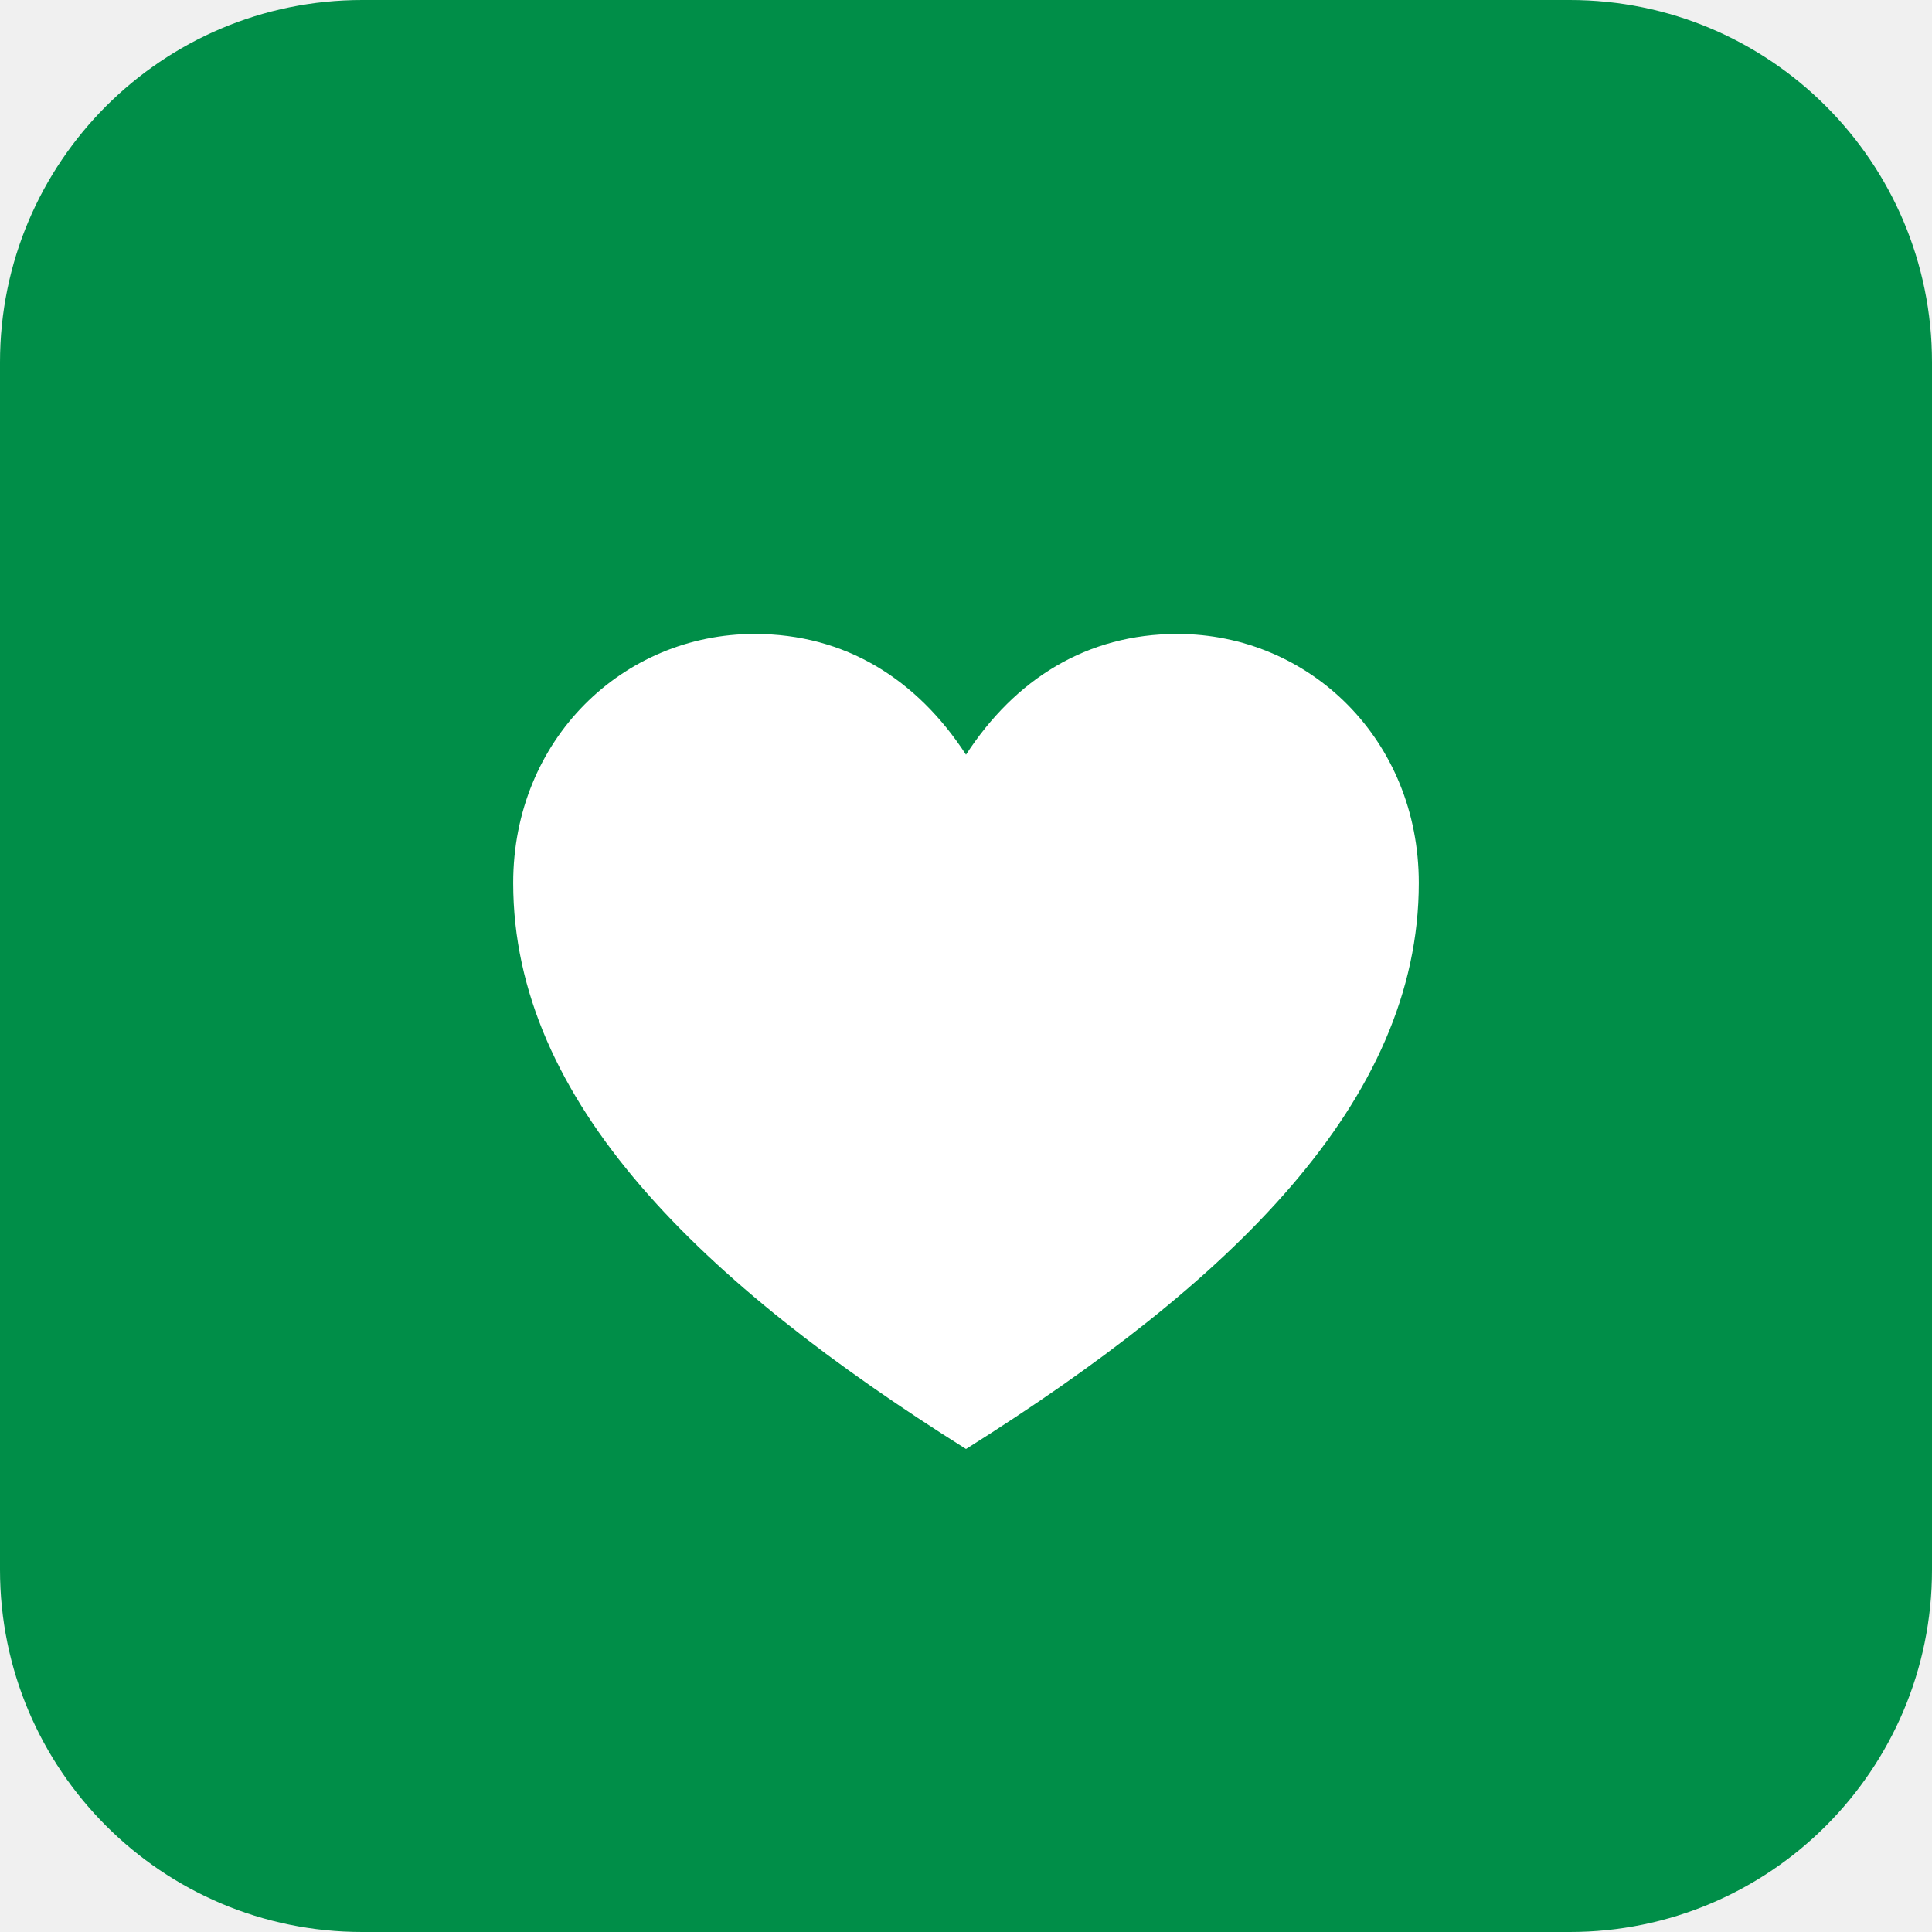
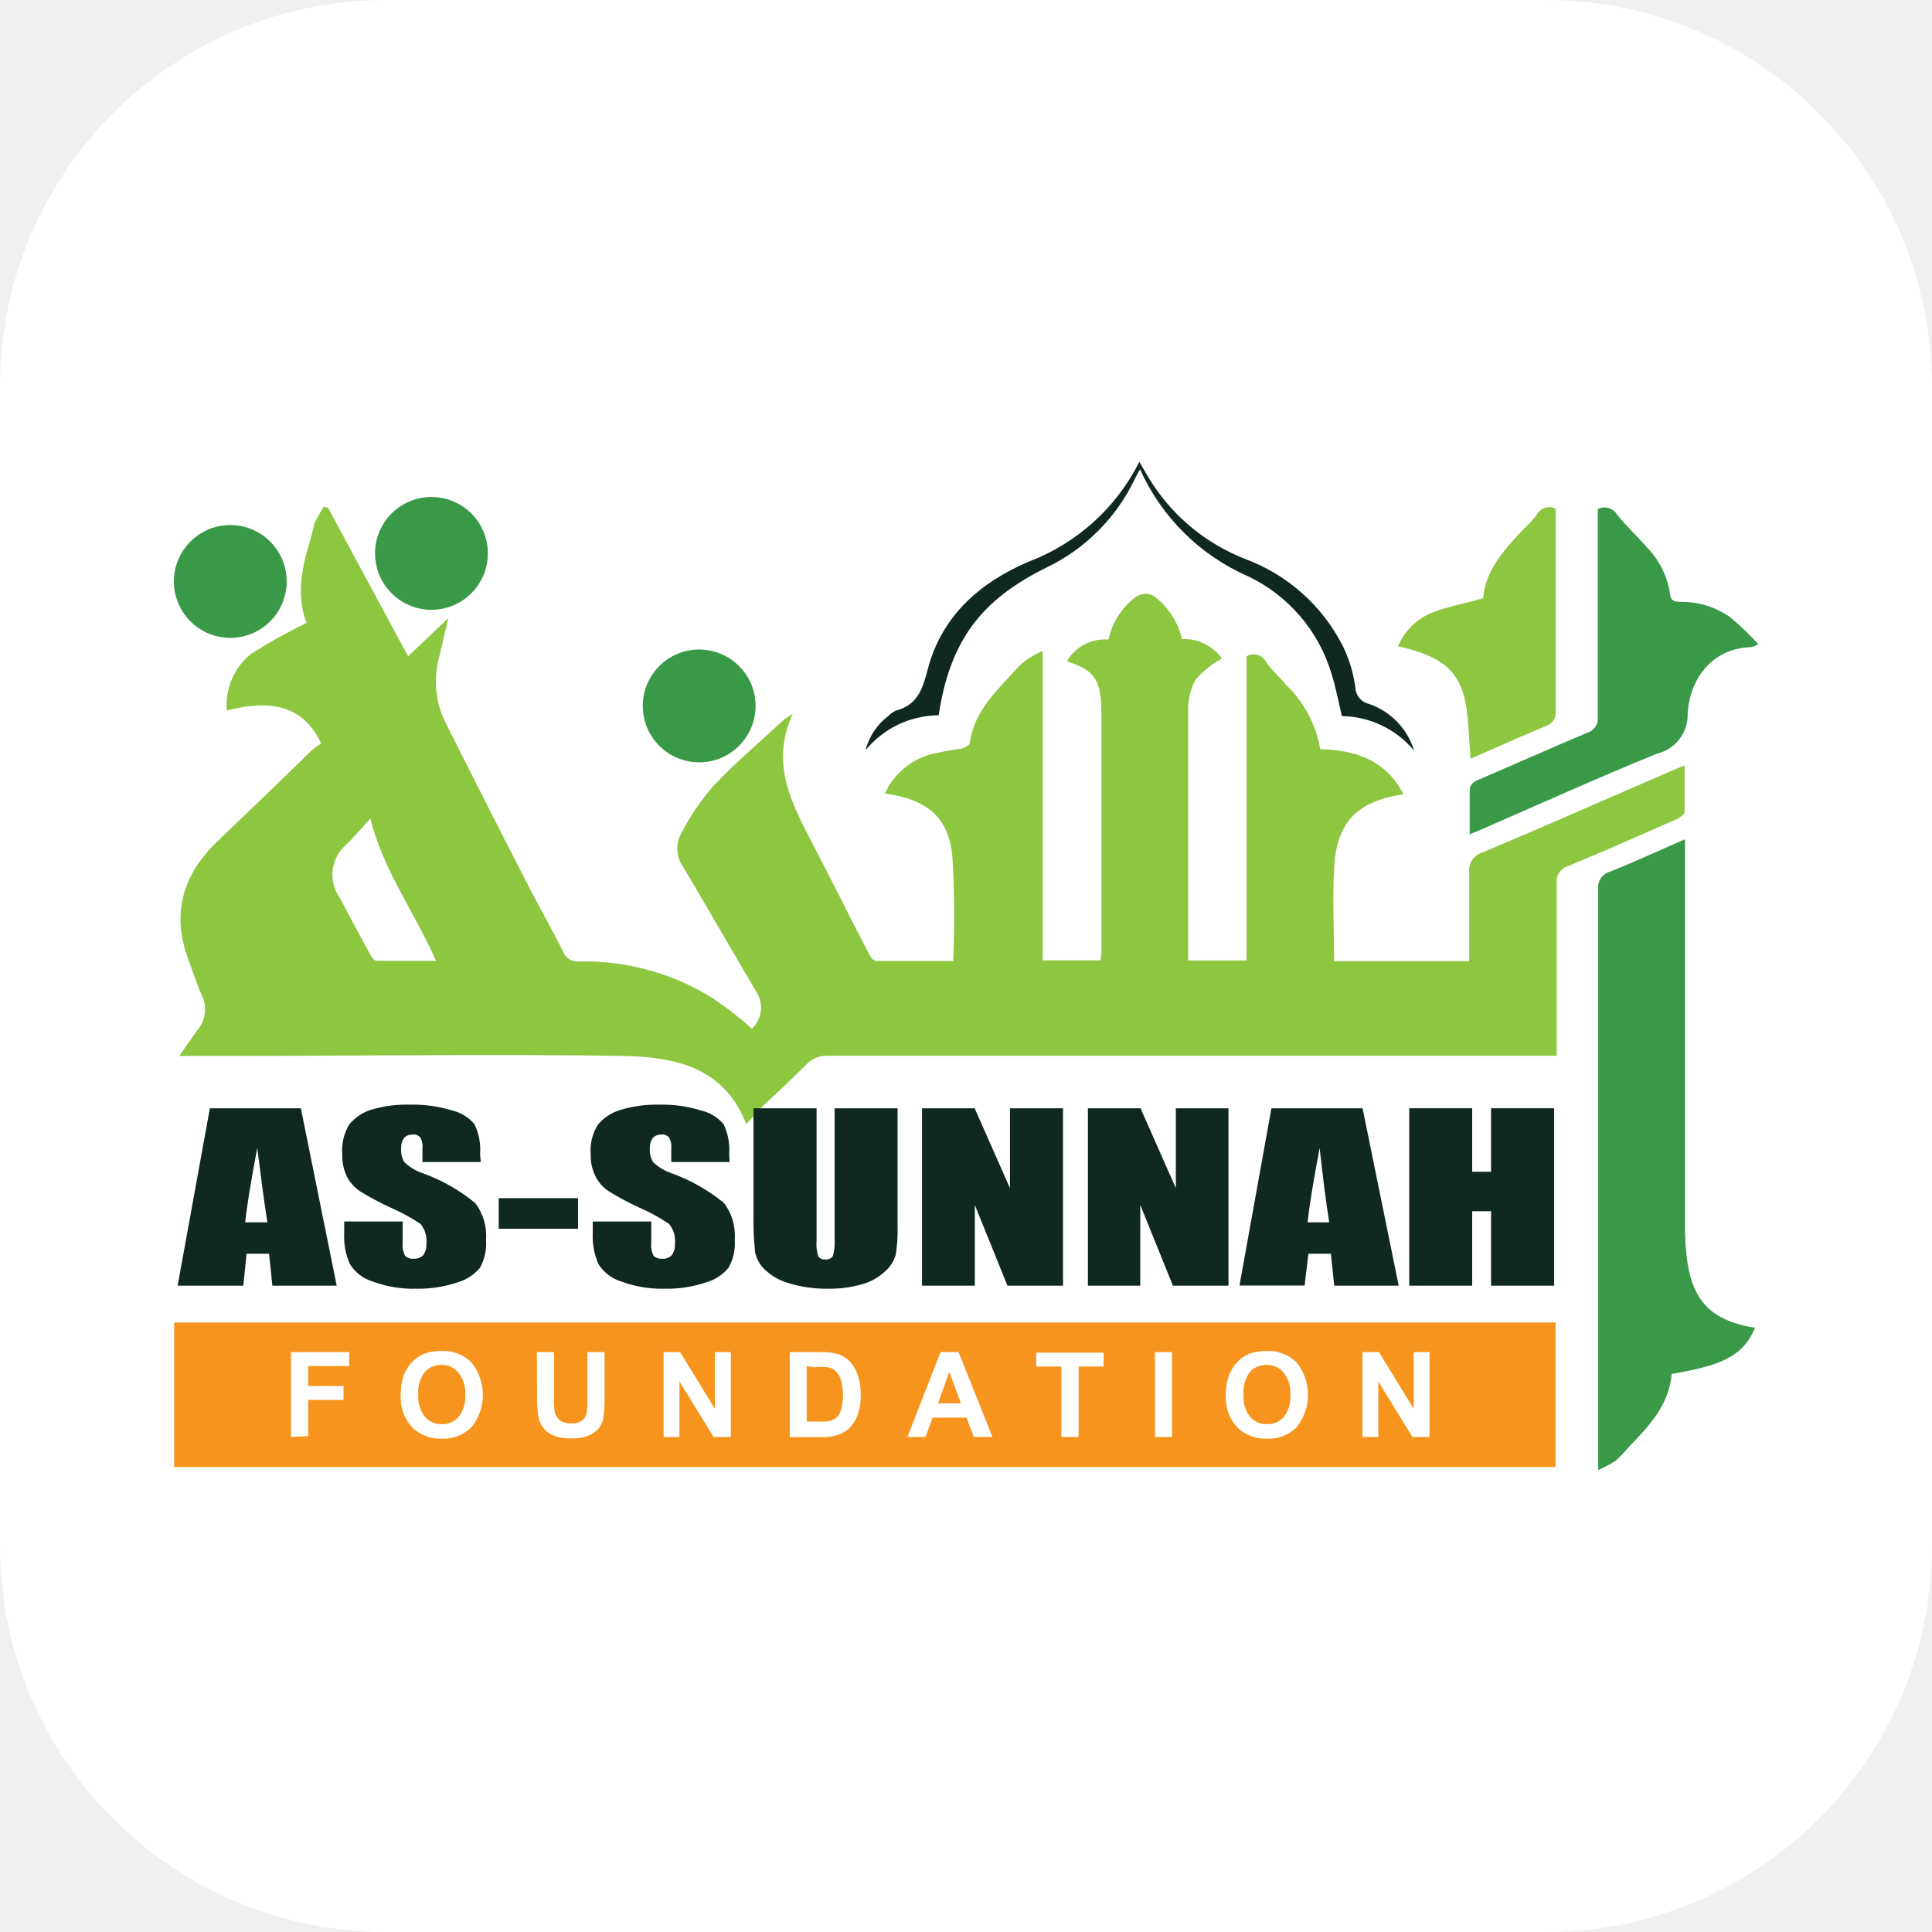
<svg xmlns="http://www.w3.org/2000/svg" viewBox="0 0 512 512">
-   <rect width="512" height="512" rx="96" fill="#008E48" />
-   <path d="M256 384c-70-44-120-92-120-150 0-38 29-66 64-66 24 0 43 12 56 32 13-20 32-32 56-32 35 0 64 28 64 66 0 58-50 106-120 150z" fill="#FFFFFF" />
+   <rect width="512" height="512" rx="102.4" fill="#FFFFFF" />
+   <g transform="translate(46.08 122.39) scale(3.6818)">
+     <g id="Layer_2" data-name="Layer 2">
+       <g id="Layer_1-2" data-name="Layer 1">
+         <rect fill="#f7941d" x="0.02" y="61.95" width="99.43" height="10.4">
+ </rect>
+         <path fill="#8dc63f" d="M41.2,47.67c-1.62-4.2-5.31-4.86-9.05-4.91-9.1-.14-18.2,0-27.3,0H.39c.48-.67.87-1.26,1.28-1.83A2.3,2.3,0,0,0,2,38.37c-.36-.78-.61-1.61-.91-2.42C-.21,32.59.6,29.74,3.15,27.3,5.41,25.14,7.64,23,9.89,20.8a5.22,5.22,0,0,1,.71-.53C9.4,17.73,7.27,17,3.81,17.9a4.69,4.69,0,0,1,1.74-4.07,38.45,38.45,0,0,1,4-2.23c-.77-2-.33-4.06.3-6.09.12-.39.16-.8.31-1.17a8.84,8.84,0,0,1,.64-1.11l.3.08L16.86,14l2.9-2.76c-.27,1.13-.49,2.08-.71,3a6.6,6.6,0,0,0,.48,4.48q2.94,5.88,5.95,11.72c.82,1.62,1.73,3.19,2.54,4.82a1.11,1.11,0,0,0,1.2.7,17.39,17.39,0,0,1,9.69,2.73,26.78,26.78,0,0,1,2.7,2.11,2.1,2.1,0,0,0,.27-2.73c-1.78-3-3.45-5.94-5.21-8.89a2.27,2.27,0,0,1-.18-2.38,17.07,17.07,0,0,1,2.3-3.42c1.59-1.7,3.39-3.21,5.1-4.8.12-.11.28-.19.66-.45-1.49,3.23-.36,5.89,1,8.54,1.54,2.94,3,5.91,4.54,8.85.08.18.3.41.45.41,1.88,0,3.74,0,5.55,0a70.92,70.92,0,0,0-.06-7.59c-.29-2.8-1.85-4.05-4.85-4.47a5.13,5.13,0,0,1,3.23-2.8,21.33,21.33,0,0,1,2.28-.43c.23-.05.58-.24.6-.4.27-2.11,1.68-3.5,3-4.94a8.18,8.18,0,0,1,1-1,8.63,8.63,0,0,1,1.24-.69V35.88h4.17a5,5,0,0,0,.06-.61c0-5.72,0-11.44,0-17.16,0-.14,0-.29,0-.43-.08-2.06-.57-2.72-2.49-3.32a3.19,3.19,0,0,1,3-1.57,5.21,5.21,0,0,1,2-3.09,1.23,1.23,0,0,1,1.2-.08,5.31,5.31,0,0,1,2.09,3.14,3.38,3.38,0,0,1,2.88,1.39,7.34,7.34,0,0,0-1.89,1.51A4.62,4.62,0,0,0,73,18C73,23.72,73,29.47,73,35.22v.67h4.21V14a1,1,0,0,1,1.39.38C79,15,79.55,15.42,80,16a8.34,8.34,0,0,1,2.51,4.68c2.53.06,4.72.78,6,3.25-3.35.49-4.84,2-5,5.38-.12,2.18,0,4.38,0,6.63h9.73c0-2.12,0-4.22,0-6.31a1.36,1.36,0,0,1,1-1.53c4.55-1.92,9.06-3.91,13.58-5.87.26-.12.53-.22.92-.37,0,1.18,0,2.26,0,3.34,0,.2-.4.44-.66.56-2.56,1.13-5.12,2.25-7.7,3.33a1.16,1.16,0,0,0-.85,1.25c0,3.78,0,7.57,0,11.35v1.06H98.37q-25.65,0-51.3,0a2,2,0,0,0-1.58.66c-1,1-2,1.94-3.05,2.91Zm-27.06-22c-.63.69-1.16,1.34-1.76,1.91a2.84,2.84,0,0,0-.46,3.76c.74,1.41,1.49,2.8,2.25,4.19.08.16.27.38.41.39,1.41,0,2.83,0,4.29,0-1.53-3.48-3.79-6.48-4.73-10.26">
+ </path>
+         <path fill="#3a9948" d="M113.81,62.34c-.83,1.93-2.2,2.68-6,3.31-.19,2.22-1.61,3.74-3.07,5.24a10.12,10.12,0,0,1-.95,1,8.25,8.25,0,0,1-1.27.68V71.37q0-20.28,0-40.55a1.19,1.19,0,0,1,.87-1.33c1.76-.7,3.48-1.5,5.38-2.32V28.3q0,13.43,0,26.86a17.31,17.31,0,0,0,.18,2.5c.45,2.87,1.84,4.19,4.9,4.68">
+ </path>
+         <path fill="#3a9948" d="M93.27,26.76c0-1.1,0-2.05,0-3,0-.49.18-.69.61-.87,2.62-1.12,5.22-2.28,7.85-3.39a1.06,1.06,0,0,0,.76-1.15c0-4.67,0-9.34,0-14V3.4a1.06,1.06,0,0,1,1.39.4c.66.83,1.46,1.55,2.15,2.36a6,6,0,0,1,1.66,3.36c.06.6.5.55.88.56a6,6,0,0,1,3.48,1.13,19.59,19.59,0,0,1,2,1.92,2.1,2.1,0,0,1-.53.21c-2.57.06-4.37,2-4.56,4.76A2.87,2.87,0,0,1,106.77,21c-4.29,1.74-8.52,3.66-12.77,5.51l-.73.3">
+ </path>
+         <path fill="#8dc63f" d="M94.24,9.81c.16-2,1.5-3.47,2.85-4.91a10.06,10.06,0,0,0,1-1.07,1,1,0,0,1,1.37-.45c0,.19,0,.41,0,.63,0,4.65,0,9.28,0,13.93A1,1,0,0,1,98.8,19c-1.82.75-3.63,1.57-5.47,2.37-.08-1.09-.12-2.1-.22-3.09-.3-3-1.52-4.24-5-5a4.53,4.53,0,0,1,2.51-2.45c1.12-.42,2.31-.64,3.57-1">
+ </path>
+         <path fill="#0F2920" d="M55.05,18.24a6.9,6.9,0,0,0-5.26,2.51,4.4,4.4,0,0,1,1.62-2.44,1.72,1.72,0,0,1,.55-.4c1.58-.41,1.93-1.56,2.31-3,1-3.82,3.76-6.24,7.27-7.73A14.73,14.73,0,0,0,69.49,0c.36.6.65,1.14,1,1.66A14.11,14.11,0,0,0,77.13,7a12.91,12.91,0,0,1,7,6.24,9.68,9.68,0,0,1,.91,3,1.27,1.27,0,0,0,1,1.19,5.13,5.13,0,0,1,3.23,3.36,6.9,6.9,0,0,0-5.2-2.49c-.25-1.06-.44-2.08-.75-3.06a11.37,11.37,0,0,0-6-7A15.2,15.2,0,0,1,69.54.53c-.17.32-.29.52-.39.74a13.55,13.55,0,0,1-6.3,6.32c-4.75,2.32-7,5.31-7.8,10.65">
+ </path>
+         <path fill="#3a9948" d="M8.12,8.61A4.06,4.06,0,1,1,4.06,4.55,4.06,4.06,0,0,1,8.12,8.61">
+ </path>
+         <path fill="#3a9948" d="M22.6,6.59a4.06,4.06,0,1,1-4.06-4.06A4.06,4.06,0,0,1,22.6,6.59">
+ </path>
+         <path fill="#3a9948" d="M41.87,17.57a4.06,4.06,0,1,1-4.06-4.06,4.06,4.06,0,0,1,4.06,4.06">
+ </path>
+         <path fill="#0F2920" d="M9.14,46.53,11.72,59.3H7.09L6.85,57H5.23L5,59.3H.27L2.59,46.53ZM6.73,54.74C6.5,53.3,6.27,51.5,6,49.38c-.46,2.45-.75,4.23-.87,5.36Z">
+ </path>
+         <path fill="#0F2920" d="M22.09,50.4h-4.2v-.95a1.3,1.3,0,0,0-.17-.84.64.64,0,0,0-.54-.19.78.78,0,0,0-.61.25,1.11,1.11,0,0,0-.21.74,1.71,1.71,0,0,0,.23,1,3.52,3.52,0,0,0,1.28.78,12.72,12.72,0,0,1,3.82,2.16A3.91,3.91,0,0,1,22.47,56a3.66,3.66,0,0,1-.43,2,3.3,3.3,0,0,1-1.68,1.08,8.9,8.9,0,0,1-2.91.44,8.44,8.44,0,0,1-3.11-.51,2.94,2.94,0,0,1-1.68-1.28,4.92,4.92,0,0,1-.4-2.22v-.83h4.21v1.55a1.58,1.58,0,0,0,.18.93.79.79,0,0,0,.62.2.87.87,0,0,0,.68-.26,1.17,1.17,0,0,0,.22-.78,1.91,1.91,0,0,0-.42-1.47,14,14,0,0,0-2.13-1.16,21.56,21.56,0,0,1-2.23-1.19,2.91,2.91,0,0,1-.91-1,3.48,3.48,0,0,1-.36-1.68,3.57,3.57,0,0,1,.51-2.14,3.37,3.37,0,0,1,1.65-1.07A8.91,8.91,0,0,1,17,46.27a9.48,9.48,0,0,1,3,.41,3,3,0,0,1,1.64,1,4.27,4.27,0,0,1,.4,2.16Z">
+ </path>
+         <path fill="#0F2920" d="M29.09,53v2.2H23.38V53Z">
+ </path>
+         <path fill="#0F2920" d="M40,50.4h-4.2v-.95a1.37,1.37,0,0,0-.17-.84.66.66,0,0,0-.54-.19.79.79,0,0,0-.62.25,1.17,1.17,0,0,0-.21.74,1.63,1.63,0,0,0,.24,1,3.52,3.52,0,0,0,1.28.78,12.86,12.86,0,0,1,3.82,2.16A3.91,3.91,0,0,1,40.37,56a3.57,3.57,0,0,1-.44,2,3.26,3.26,0,0,1-1.68,1.08,8.82,8.82,0,0,1-2.91.44,8.48,8.48,0,0,1-3.11-.51,3,3,0,0,1-1.68-1.28,5.06,5.06,0,0,1-.4-2.22v-.83h4.21v1.55a1.58,1.58,0,0,0,.18.93.82.82,0,0,0,.63.2.83.83,0,0,0,.67-.26,1.17,1.17,0,0,0,.22-.78,1.91,1.91,0,0,0-.42-1.47,13.23,13.23,0,0,0-2.12-1.16,21.56,21.56,0,0,1-2.23-1.19,2.91,2.91,0,0,1-.91-1A3.37,3.37,0,0,1,30,49.85a3.49,3.49,0,0,1,.52-2.14,3.32,3.32,0,0,1,1.65-1.07,8.88,8.88,0,0,1,2.75-.37,9.48,9.48,0,0,1,3,.41,3.06,3.06,0,0,1,1.65,1,4.27,4.27,0,0,1,.4,2.16Z">
+ </path>
+         <path fill="#0F2920" d="M52.09,46.53v8.53a10.59,10.59,0,0,1-.13,2,2.46,2.46,0,0,1-.76,1.2,4,4,0,0,1-1.67.94,8.51,8.51,0,0,1-2.45.32,9.25,9.25,0,0,1-2.76-.38,4.2,4.2,0,0,1-1.79-1,2.38,2.38,0,0,1-.7-1.28,23,23,0,0,1-.11-2.83V46.53h4.54v9.58a2.7,2.7,0,0,0,.12,1.07.52.52,0,0,0,.5.23.58.58,0,0,0,.56-.25,3.74,3.74,0,0,0,.12-1.22V46.53Z">
+ </path>
+         <path fill="#0F2920" d="M64,46.53V59.3H60l-2.35-5.81V59.3H53.85V46.53h3.79l2.54,5.75V46.53Z">
+ </path>
+         <path fill="#0F2920" d="M75.91,46.53V59.3h-4l-2.35-5.81V59.3H65.79V46.53h3.79l2.54,5.75V46.53Z">
+ </path>
+         <path fill="#0F2920" d="M85.56,46.53l2.6,12.77H83.52L83.28,57H81.66l-.27,2.29H76.7L79,46.53Zm-2.4,8.21c-.23-1.44-.46-3.24-.69-5.36-.46,2.45-.75,4.23-.87,5.36Z">
+ </path>
+         <path fill="#0F2920" d="M99.35,46.53V59.3H94.81V53.94H93.45V59.3H88.92V46.53h4.53V51.1h1.36V46.53Z">
+ </path>
+         <path fill="#fff" d="M8.43,70.19V64.08h4.19v1H9.67v1.44h2.54v1H9.67v2.6Z">
+ </path>
+         <path fill="#fff" d="M16.33,67.17a4,4,0,0,1,.27-1.56,3,3,0,0,1,.57-.84,2.41,2.41,0,0,1,.79-.55A3.36,3.36,0,0,1,19.27,64a2.86,2.86,0,0,1,2.16.84,3.71,3.71,0,0,1,0,4.63,2.8,2.8,0,0,1-2.14.84,2.87,2.87,0,0,1-2.17-.84A3.13,3.13,0,0,1,16.33,67.17Zm1.26,0a2.27,2.27,0,0,0,.48,1.57,1.56,1.56,0,0,0,1.22.53,1.54,1.54,0,0,0,1.2-.52,2.34,2.34,0,0,0,.48-1.6,2.26,2.26,0,0,0-.47-1.56A1.51,1.51,0,0,0,19.29,65a1.58,1.58,0,0,0-1.23.51A2.33,2.33,0,0,0,17.59,67.13Z">
+ </path>
+         <path fill="#fff" d="M26.13,64.08h1.23v3.31a6.81,6.81,0,0,0,.05,1,1,1,0,0,0,.38.6,1.3,1.3,0,0,0,.81.22,1.2,1.2,0,0,0,.79-.21.83.83,0,0,0,.32-.52,6.59,6.59,0,0,0,.05-1V64.08H31v3.21a9.09,9.09,0,0,1-.09,1.55,1.79,1.79,0,0,1-.37.77,1.91,1.91,0,0,1-.72.49,3,3,0,0,1-1.17.19,3.54,3.54,0,0,1-1.33-.2,2,2,0,0,1-.71-.53,1.62,1.62,0,0,1-.34-.68,7.25,7.25,0,0,1-.13-1.54Z">
+ </path>
+         <path fill="#fff" d="M35.25,70.19V64.08h1.19l2.5,4.08V64.08h1.15v6.11H38.85l-2.46-4v4Z">
+ </path>
+         <path fill="#fff" d="M44.33,64.08h2.25a4.19,4.19,0,0,1,1.15.12,2.12,2.12,0,0,1,.93.56,2.85,2.85,0,0,1,.58,1,4.59,4.59,0,0,1,.2,1.44,3.87,3.87,0,0,1-.19,1.3,2.76,2.76,0,0,1-.65,1.08,2.14,2.14,0,0,1-.87.48,3.52,3.52,0,0,1-1.09.14H44.33Zm1.22,1v4h.92a3.41,3.41,0,0,0,.75-.05,1.14,1.14,0,0,0,.5-.26,1.34,1.34,0,0,0,.32-.59,4.1,4.1,0,0,0,.12-1.12A3.78,3.78,0,0,0,48,66.05a1.47,1.47,0,0,0-.35-.59,1.19,1.19,0,0,0-.57-.29,6.94,6.94,0,0,0-1,0Z">
+ </path>
+         <path fill="#fff" d="M58.92,70.19H57.58l-.53-1.39H54.61l-.51,1.39H52.8l2.38-6.11h1.3Zm-2.27-2.42-.84-2.27L55,67.77Z">
+ </path>
+         <path fill="#fff" d="M63.88,70.19V65.12H62.07v-1h4.85v1h-1.8v5.07Z">
+ </path>
+         <path fill="#fff" d="M70.62,70.19V64.08h1.23v6.11Z">
+ </path>
+         <path fill="#fff" d="M75.72,67.17A4,4,0,0,1,76,65.61a3,3,0,0,1,.57-.84,2.41,2.41,0,0,1,.79-.55A3.36,3.36,0,0,1,78.66,64a2.9,2.9,0,0,1,2.17.84,3.75,3.75,0,0,1,0,4.63,2.82,2.82,0,0,1-2.15.84,2.88,2.88,0,0,1-2.17-.84A3.13,3.13,0,0,1,75.72,67.17Zm1.27,0a2.22,2.22,0,0,0,.48,1.57,1.52,1.52,0,0,0,1.21.53,1.55,1.55,0,0,0,1.21-.52,2.34,2.34,0,0,0,.47-1.6,2.25,2.25,0,0,0-.46-1.56A1.53,1.53,0,0,0,78.68,65a1.58,1.58,0,0,0-1.23.51A2.33,2.33,0,0,0,77,67.13Z">
+ </path>
+         <path fill="#fff" d="M85.55,70.19V64.08h1.19l2.5,4.08V64.08h1.14v6.11H89.15l-2.46-4v4Z">
+ </path>
+       </g>
+     </g>
+   </g>
</svg>
